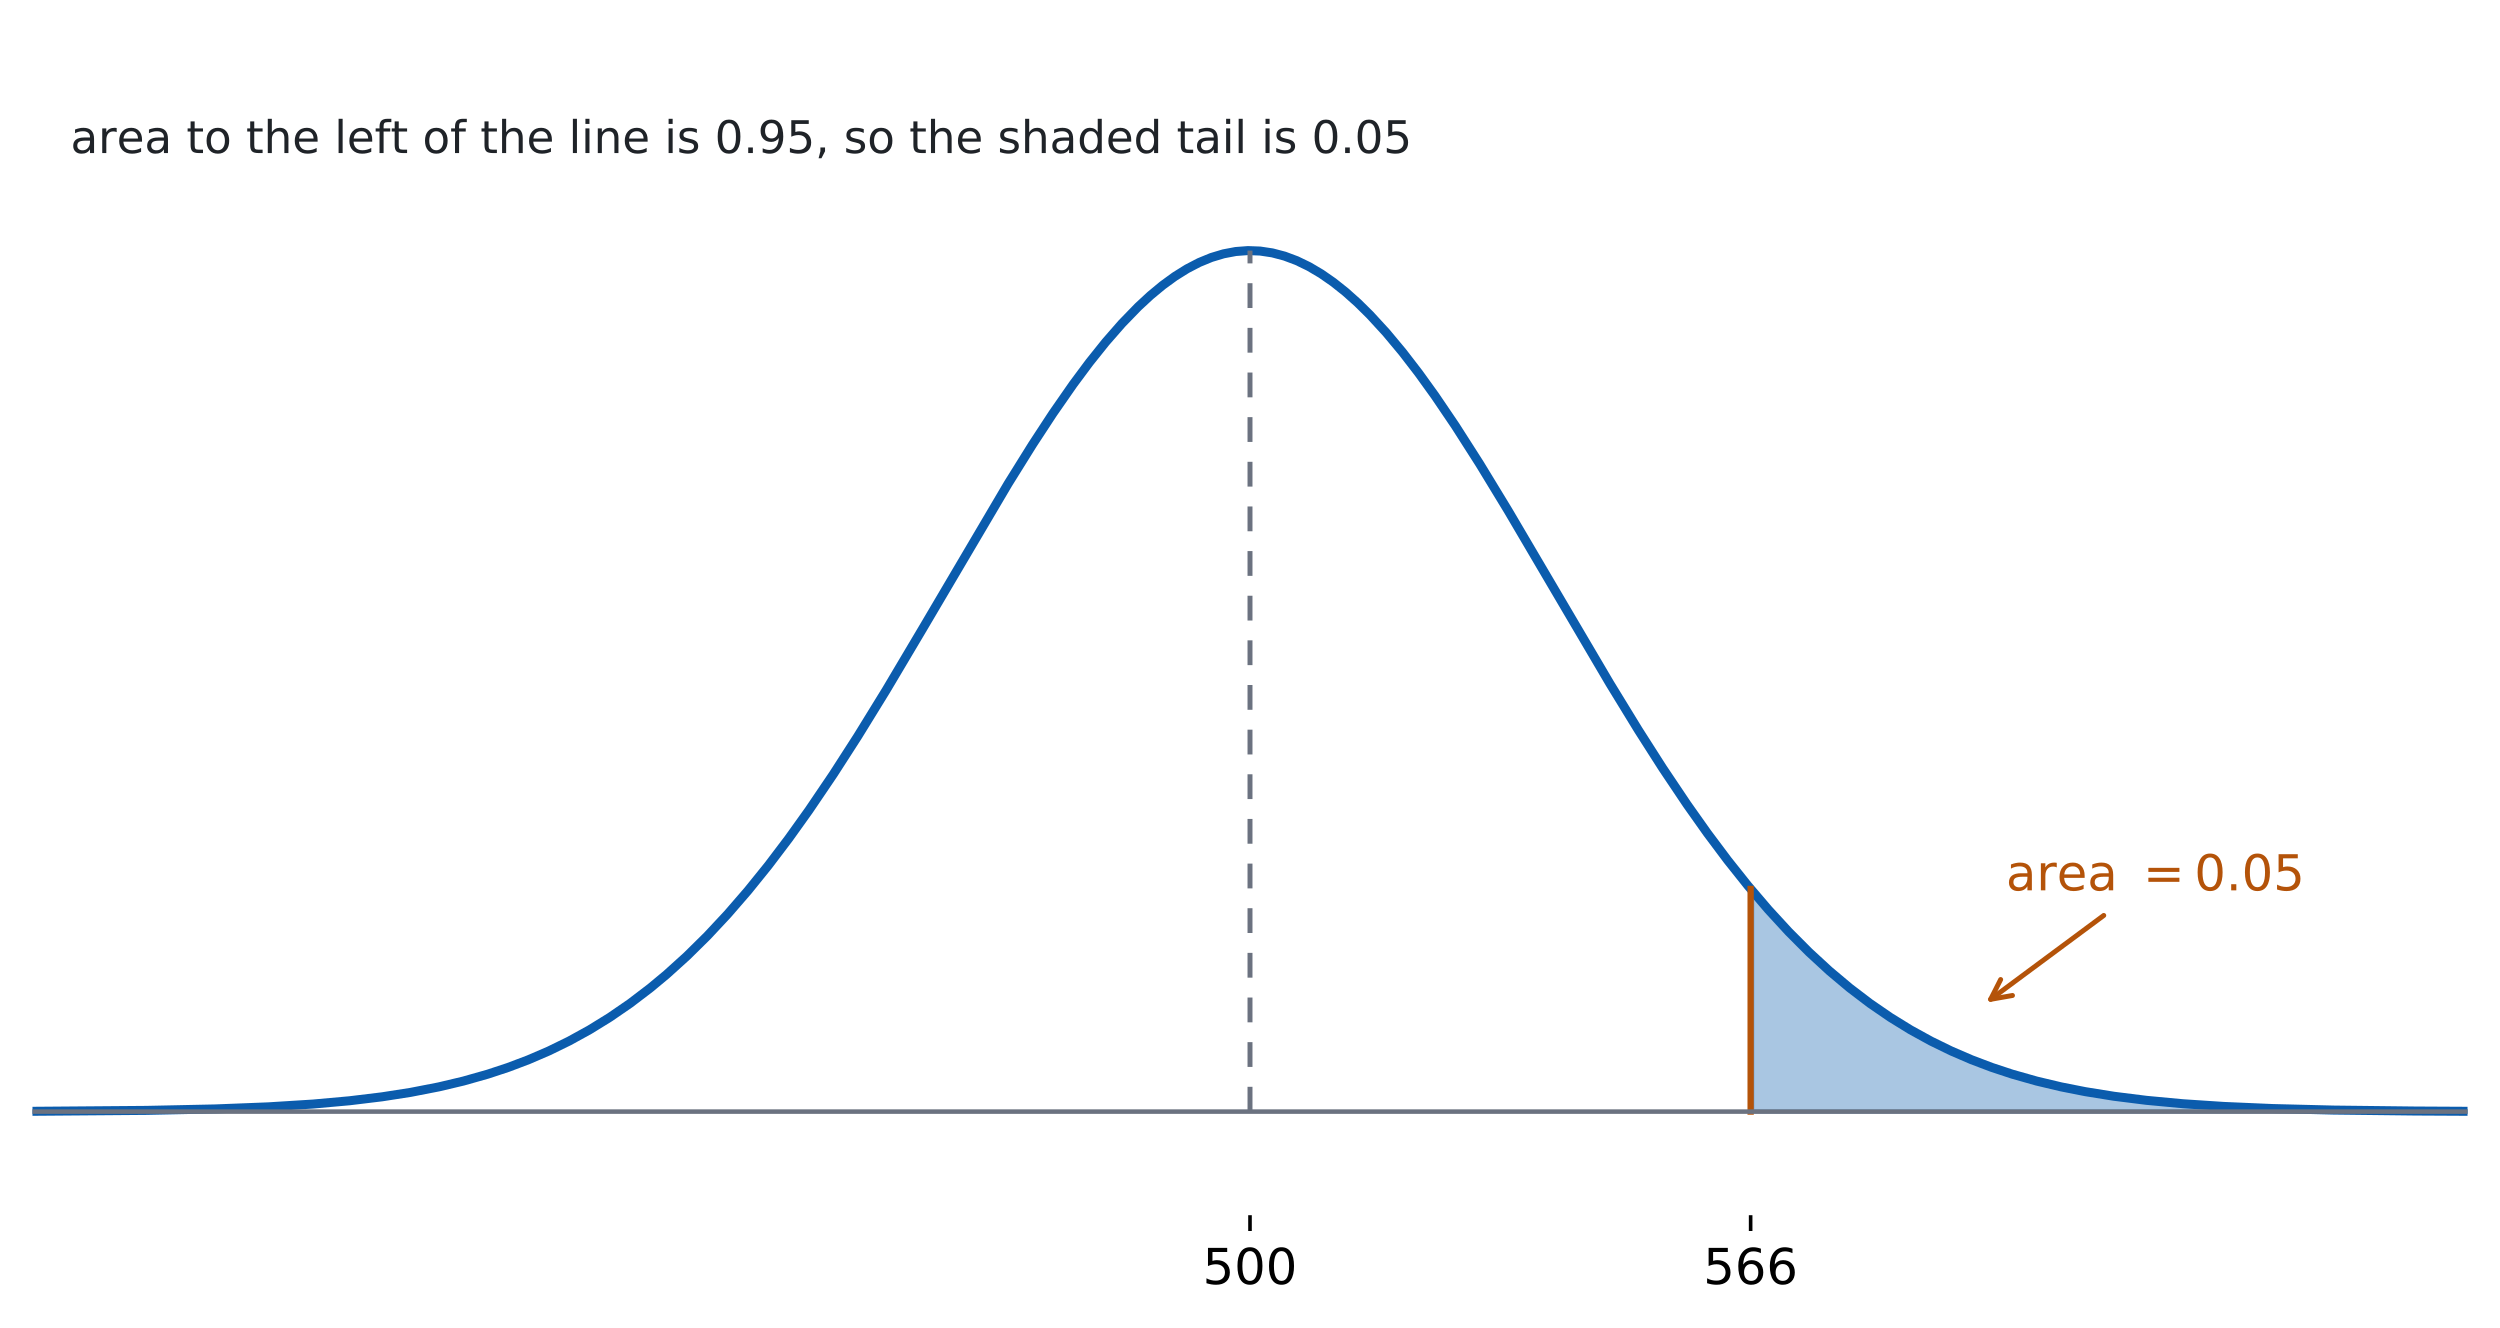
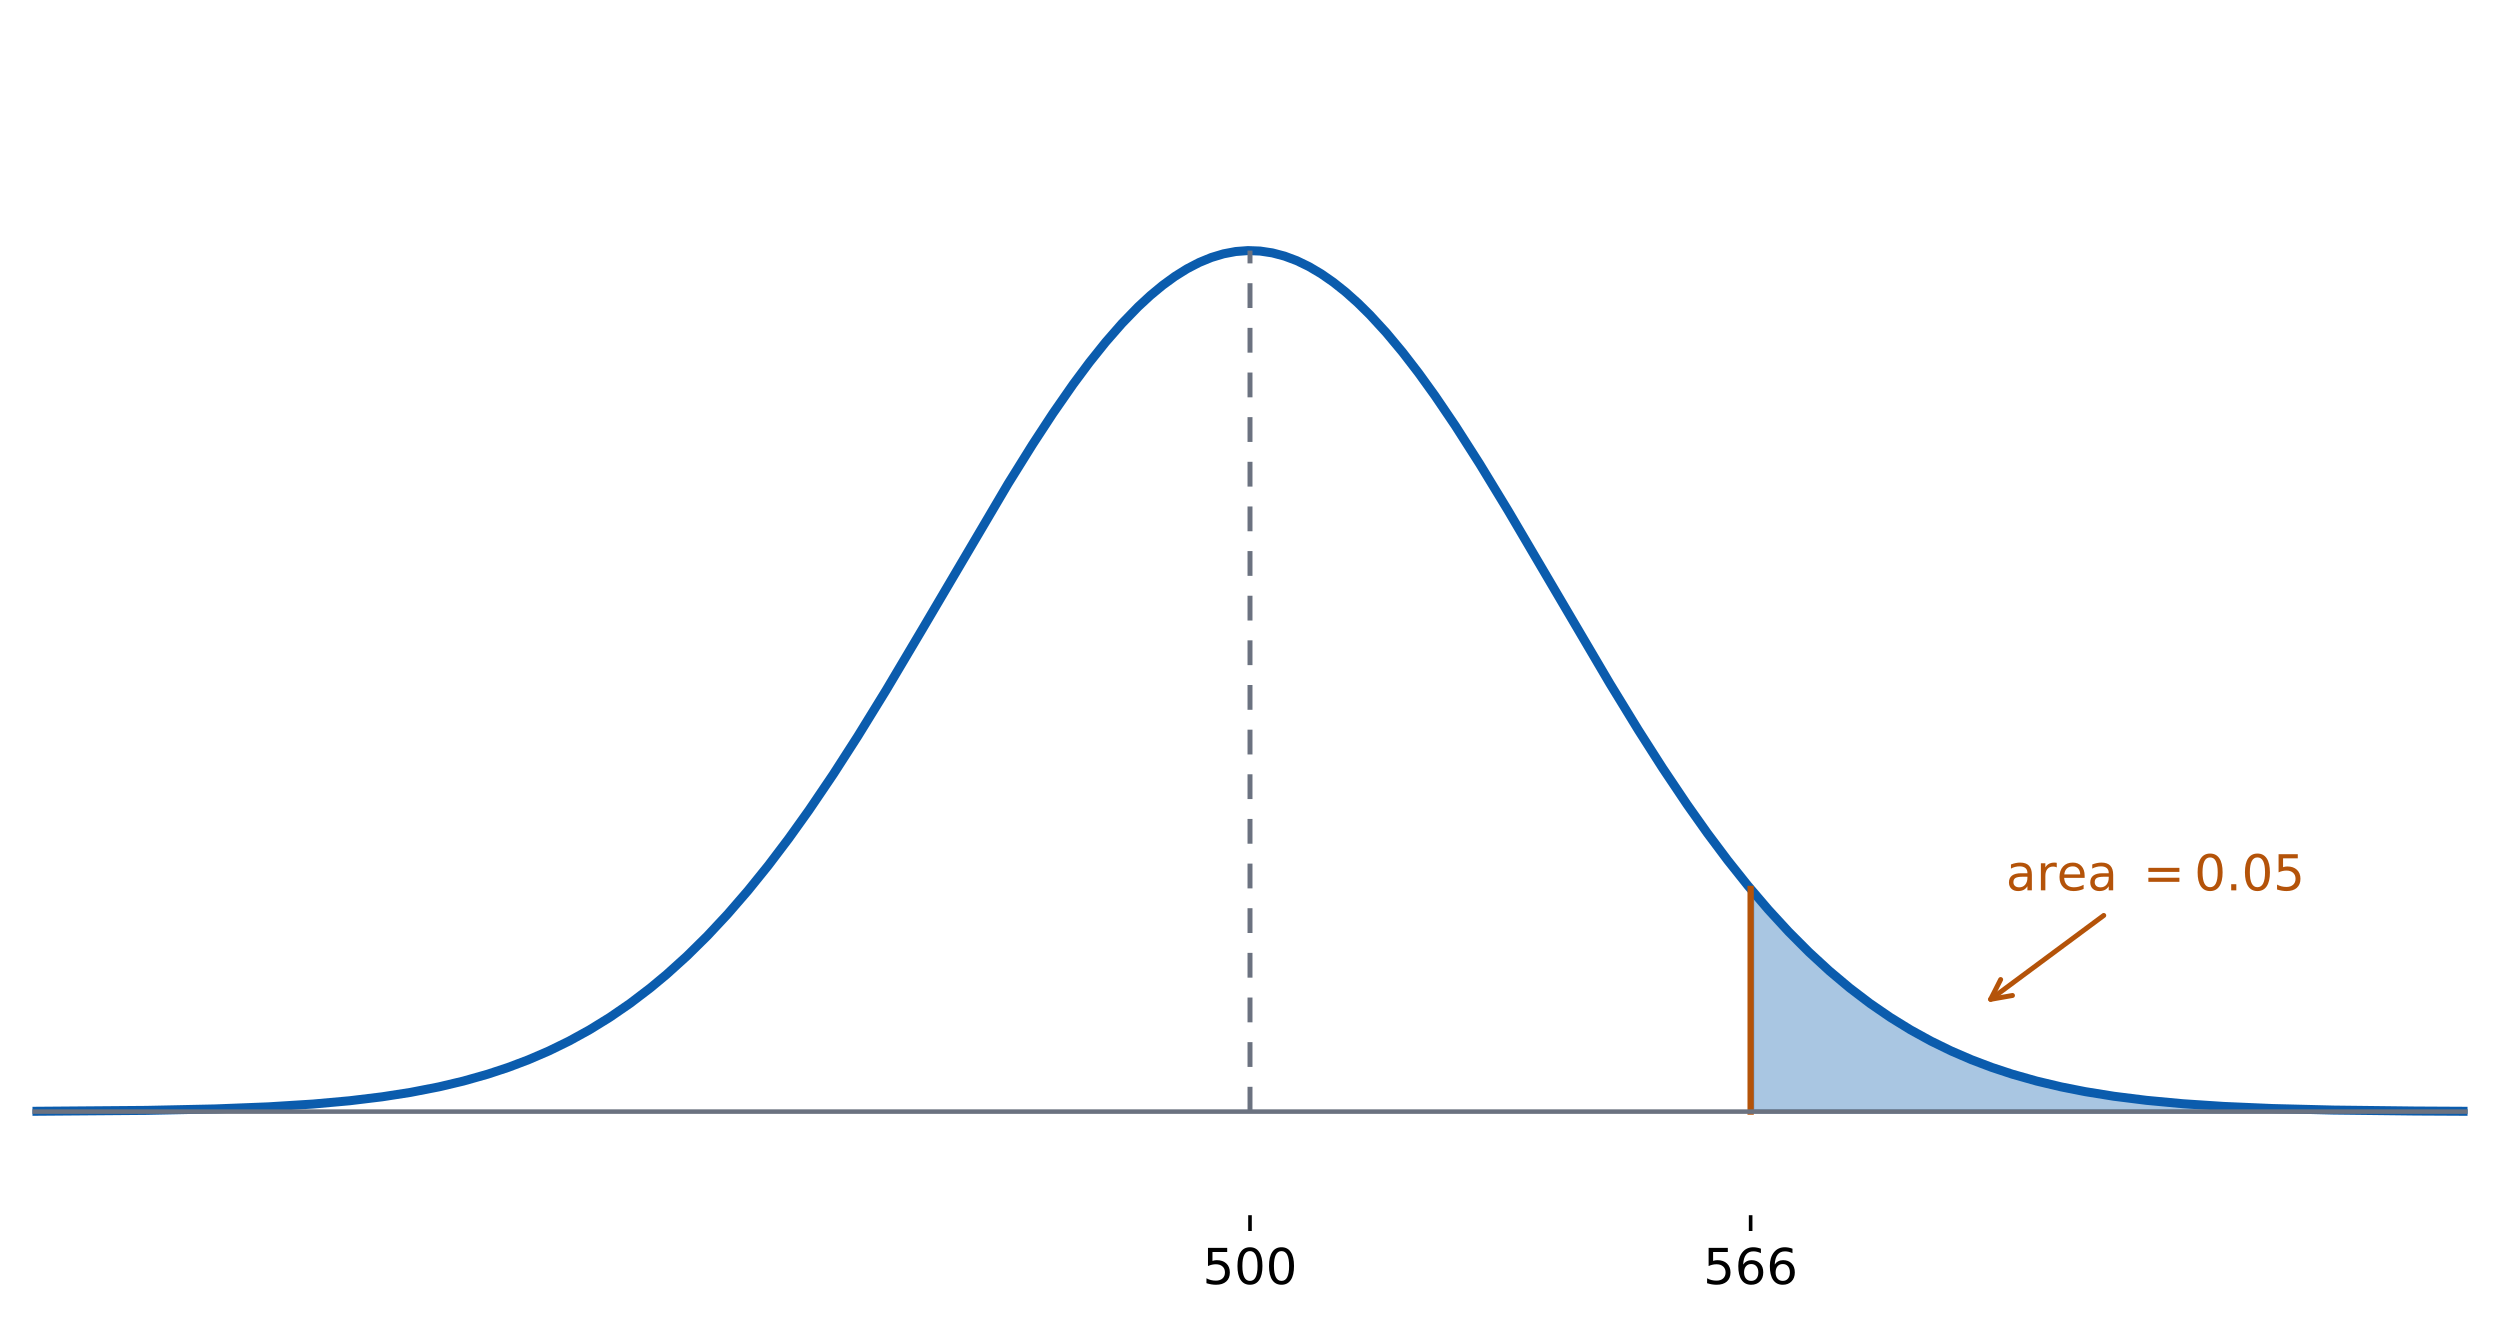
<svg xmlns="http://www.w3.org/2000/svg" xmlns:xlink="http://www.w3.org/1999/xlink" width="554.4pt" height="294.326pt" viewBox="0 0 554.4 294.326" version="1.1">
  <defs>
    <style type="text/css">*{stroke-linejoin: round; stroke-linecap: butt}</style>
  </defs>
  <g id="figure_1">
    <g id="patch_1">
      <path d="M 0 294.326  L 554.4 294.326  L 554.4 0  L 0 0  L 0 294.326  z " style="fill: none" />
    </g>
    <g id="axes_1">
      <g id="patch_2">
        <path d="M 7.2 269.48  L 547.2 269.48  L 547.2 7.2  L 7.2 7.2  L 7.2 269.48  z " style="fill: none" />
      </g>
      <g id="FillBetweenPolyCollection_1">
        <defs>
-           <path id="mf7fb5754a3" d="M 388.536 -96.812  L 388.536 -47.819  L 389.437 -47.819  L 390.339 -47.819  L 391.24 -47.819  L 392.142 -47.819  L 393.043 -47.819  L 393.945 -47.819  L 394.846 -47.819  L 395.748 -47.819  L 396.649 -47.819  L 397.551 -47.819  L 398.452 -47.819  L 399.354 -47.819  L 400.255 -47.819  L 401.157 -47.819  L 402.058 -47.819  L 402.96 -47.819  L 403.861 -47.819  L 404.763 -47.819  L 405.664 -47.819  L 406.566 -47.819  L 407.467 -47.819  L 408.369 -47.819  L 409.27 -47.819  L 410.172 -47.819  L 411.073 -47.819  L 411.975 -47.819  L 412.876 -47.819  L 413.778 -47.819  L 414.679 -47.819  L 415.581 -47.819  L 416.482 -47.819  L 417.384 -47.819  L 418.285 -47.819  L 419.187 -47.819  L 420.088 -47.819  L 420.99 -47.819  L 421.891 -47.819  L 422.793 -47.819  L 423.694 -47.819  L 424.596 -47.819  L 425.497 -47.819  L 426.399 -47.819  L 427.3 -47.819  L 428.202 -47.819  L 429.103 -47.819  L 430.005 -47.819  L 430.906 -47.819  L 431.808 -47.819  L 432.709 -47.819  L 433.611 -47.819  L 434.512 -47.819  L 435.414 -47.819  L 436.315 -47.819  L 437.217 -47.819  L 438.118 -47.819  L 439.02 -47.819  L 439.921 -47.819  L 440.823 -47.819  L 441.724 -47.819  L 442.626 -47.819  L 443.527 -47.819  L 444.429 -47.819  L 445.33 -47.819  L 446.232 -47.819  L 447.133 -47.819  L 448.035 -47.819  L 448.936 -47.819  L 449.838 -47.819  L 450.739 -47.819  L 451.641 -47.819  L 452.542 -47.819  L 453.444 -47.819  L 454.345 -47.819  L 455.247 -47.819  L 456.148 -47.819  L 457.05 -47.819  L 457.951 -47.819  L 458.853 -47.819  L 459.754 -47.819  L 460.656 -47.819  L 461.557 -47.819  L 462.459 -47.819  L 463.36 -47.819  L 464.262 -47.819  L 465.163 -47.819  L 466.065 -47.819  L 466.966 -47.819  L 467.868 -47.819  L 468.769 -47.819  L 469.671 -47.819  L 470.572 -47.819  L 471.474 -47.819  L 472.375 -47.819  L 473.277 -47.819  L 474.178 -47.819  L 475.08 -47.819  L 475.981 -47.819  L 476.883 -47.819  L 477.784 -47.819  L 478.686 -47.819  L 479.587 -47.819  L 480.489 -47.819  L 481.39 -47.819  L 482.292 -47.819  L 483.193 -47.819  L 484.095 -47.819  L 484.996 -47.819  L 485.898 -47.819  L 486.799 -47.819  L 487.701 -47.819  L 488.602 -47.819  L 489.504 -47.819  L 490.405 -47.819  L 491.307 -47.819  L 492.208 -47.819  L 493.11 -47.819  L 494.011 -47.819  L 494.913 -47.819  L 495.814 -47.819  L 496.716 -47.819  L 497.617 -47.819  L 498.519 -47.819  L 499.42 -47.819  L 500.322 -47.819  L 501.223 -47.819  L 502.125 -47.819  L 503.026 -47.819  L 503.928 -47.819  L 504.829 -47.819  L 505.731 -47.819  L 506.632 -47.819  L 507.534 -47.819  L 508.435 -47.819  L 509.337 -47.819  L 510.238 -47.819  L 511.14 -47.819  L 512.041 -47.819  L 512.943 -47.819  L 513.844 -47.819  L 514.746 -47.819  L 515.647 -47.819  L 516.549 -47.819  L 517.45 -47.819  L 518.352 -47.819  L 519.253 -47.819  L 520.155 -47.819  L 521.056 -47.819  L 521.958 -47.819  L 522.859 -47.819  L 523.761 -47.819  L 524.662 -47.819  L 525.564 -47.819  L 526.465 -47.819  L 527.367 -47.819  L 528.268 -47.819  L 529.17 -47.819  L 530.071 -47.819  L 530.973 -47.819  L 531.874 -47.819  L 532.776 -47.819  L 533.677 -47.819  L 534.579 -47.819  L 535.48 -47.819  L 536.382 -47.819  L 537.283 -47.819  L 538.185 -47.819  L 539.086 -47.819  L 539.988 -47.819  L 540.889 -47.819  L 541.791 -47.819  L 542.692 -47.819  L 543.594 -47.819  L 544.495 -47.819  L 545.397 -47.819  L 546.298 -47.819  L 547.2 -47.819  L 547.2 -47.883  L 547.2 -47.883  L 546.298 -47.887  L 545.397 -47.891  L 544.495 -47.894  L 543.594 -47.899  L 542.692 -47.903  L 541.791 -47.907  L 540.889 -47.912  L 539.988 -47.917  L 539.086 -47.922  L 538.185 -47.928  L 537.283 -47.933  L 536.382 -47.939  L 535.48 -47.946  L 534.579 -47.952  L 533.677 -47.959  L 532.776 -47.967  L 531.874 -47.974  L 530.973 -47.982  L 530.071 -47.991  L 529.17 -47.999  L 528.268 -48.008  L 527.367 -48.018  L 526.465 -48.028  L 525.564 -48.039  L 524.662 -48.05  L 523.761 -48.061  L 522.859 -48.073  L 521.958 -48.086  L 521.056 -48.099  L 520.155 -48.113  L 519.253 -48.127  L 518.352 -48.142  L 517.45 -48.158  L 516.549 -48.175  L 515.647 -48.192  L 514.746 -48.21  L 513.844 -48.229  L 512.943 -48.248  L 512.041 -48.269  L 511.14 -48.29  L 510.238 -48.312  L 509.337 -48.335  L 508.435 -48.36  L 507.534 -48.385  L 506.632 -48.411  L 505.731 -48.439  L 504.829 -48.467  L 503.928 -48.497  L 503.026 -48.528  L 502.125 -48.56  L 501.223 -48.594  L 500.322 -48.629  L 499.42 -48.665  L 498.519 -48.703  L 497.617 -48.743  L 496.716 -48.784  L 495.814 -48.827  L 494.913 -48.871  L 494.011 -48.917  L 493.11 -48.965  L 492.208 -49.015  L 491.307 -49.067  L 490.405 -49.121  L 489.504 -49.177  L 488.602 -49.235  L 487.701 -49.295  L 486.799 -49.358  L 485.898 -49.423  L 484.996 -49.49  L 484.095 -49.56  L 483.193 -49.633  L 482.292 -49.708  L 481.39 -49.786  L 480.489 -49.867  L 479.587 -49.951  L 478.686 -50.038  L 477.784 -50.128  L 476.883 -50.221  L 475.981 -50.318  L 475.08 -50.418  L 474.178 -50.521  L 473.277 -50.629  L 472.375 -50.739  L 471.474 -50.854  L 470.572 -50.973  L 469.671 -51.095  L 468.769 -51.222  L 467.868 -51.353  L 466.966 -51.489  L 466.065 -51.629  L 465.163 -51.774  L 464.262 -51.923  L 463.36 -52.078  L 462.459 -52.237  L 461.557 -52.402  L 460.656 -52.571  L 459.754 -52.747  L 458.853 -52.927  L 457.951 -53.114  L 457.05 -53.306  L 456.148 -53.504  L 455.247 -53.709  L 454.345 -53.919  L 453.444 -54.136  L 452.542 -54.36  L 451.641 -54.59  L 450.739 -54.827  L 449.838 -55.072  L 448.936 -55.323  L 448.035 -55.582  L 447.133 -55.848  L 446.232 -56.121  L 445.33 -56.403  L 444.429 -56.693  L 443.527 -56.99  L 442.626 -57.296  L 441.724 -57.611  L 440.823 -57.934  L 439.921 -58.266  L 439.02 -58.607  L 438.118 -58.957  L 437.217 -59.316  L 436.315 -59.685  L 435.414 -60.063  L 434.512 -60.451  L 433.611 -60.849  L 432.709 -61.258  L 431.808 -61.676  L 430.906 -62.106  L 430.005 -62.545  L 429.103 -62.996  L 428.202 -63.458  L 427.3 -63.931  L 426.399 -64.415  L 425.497 -64.911  L 424.596 -65.418  L 423.694 -65.937  L 422.793 -66.468  L 421.891 -67.012  L 420.99 -67.567  L 420.088 -68.135  L 419.187 -68.716  L 418.285 -69.309  L 417.384 -69.916  L 416.482 -70.535  L 415.581 -71.168  L 414.679 -71.814  L 413.778 -72.473  L 412.876 -73.146  L 411.975 -73.833  L 411.073 -74.534  L 410.172 -75.248  L 409.27 -75.977  L 408.369 -76.72  L 407.467 -77.477  L 406.566 -78.249  L 405.664 -79.035  L 404.763 -79.836  L 403.861 -80.651  L 402.96 -81.482  L 402.058 -82.327  L 401.157 -83.186  L 400.255 -84.061  L 399.354 -84.951  L 398.452 -85.856  L 397.551 -86.776  L 396.649 -87.712  L 395.748 -88.662  L 394.846 -89.628  L 393.945 -90.608  L 393.043 -91.604  L 392.142 -92.616  L 391.24 -93.642  L 390.339 -94.684  L 389.437 -95.74  L 388.536 -96.812  z " style="stroke: #0b5cad; stroke-opacity: 0.35" />
+           <path id="m18ac369762" d="M 388.536 -96.812  L 388.536 -47.819  L 389.437 -47.819  L 390.339 -47.819  L 391.24 -47.819  L 392.142 -47.819  L 393.043 -47.819  L 393.945 -47.819  L 394.846 -47.819  L 395.748 -47.819  L 396.649 -47.819  L 397.551 -47.819  L 398.452 -47.819  L 399.354 -47.819  L 400.255 -47.819  L 401.157 -47.819  L 402.058 -47.819  L 402.96 -47.819  L 403.861 -47.819  L 404.763 -47.819  L 405.664 -47.819  L 406.566 -47.819  L 407.467 -47.819  L 408.369 -47.819  L 409.27 -47.819  L 410.172 -47.819  L 411.073 -47.819  L 411.975 -47.819  L 412.876 -47.819  L 413.778 -47.819  L 414.679 -47.819  L 415.581 -47.819  L 416.482 -47.819  L 417.384 -47.819  L 418.285 -47.819  L 419.187 -47.819  L 420.088 -47.819  L 420.99 -47.819  L 421.891 -47.819  L 422.793 -47.819  L 423.694 -47.819  L 424.596 -47.819  L 425.497 -47.819  L 426.399 -47.819  L 427.3 -47.819  L 428.202 -47.819  L 429.103 -47.819  L 430.005 -47.819  L 430.906 -47.819  L 431.808 -47.819  L 432.709 -47.819  L 433.611 -47.819  L 434.512 -47.819  L 435.414 -47.819  L 436.315 -47.819  L 437.217 -47.819  L 438.118 -47.819  L 439.02 -47.819  L 439.921 -47.819  L 440.823 -47.819  L 441.724 -47.819  L 442.626 -47.819  L 443.527 -47.819  L 444.429 -47.819  L 445.33 -47.819  L 446.232 -47.819  L 447.133 -47.819  L 448.035 -47.819  L 448.936 -47.819  L 449.838 -47.819  L 450.739 -47.819  L 451.641 -47.819  L 452.542 -47.819  L 453.444 -47.819  L 454.345 -47.819  L 455.247 -47.819  L 456.148 -47.819  L 457.05 -47.819  L 457.951 -47.819  L 458.853 -47.819  L 459.754 -47.819  L 460.656 -47.819  L 461.557 -47.819  L 462.459 -47.819  L 463.36 -47.819  L 464.262 -47.819  L 465.163 -47.819  L 466.065 -47.819  L 466.966 -47.819  L 467.868 -47.819  L 468.769 -47.819  L 469.671 -47.819  L 470.572 -47.819  L 471.474 -47.819  L 472.375 -47.819  L 473.277 -47.819  L 474.178 -47.819  L 475.08 -47.819  L 475.981 -47.819  L 476.883 -47.819  L 477.784 -47.819  L 478.686 -47.819  L 479.587 -47.819  L 480.489 -47.819  L 481.39 -47.819  L 482.292 -47.819  L 483.193 -47.819  L 484.095 -47.819  L 484.996 -47.819  L 485.898 -47.819  L 486.799 -47.819  L 487.701 -47.819  L 488.602 -47.819  L 489.504 -47.819  L 490.405 -47.819  L 491.307 -47.819  L 492.208 -47.819  L 493.11 -47.819  L 494.011 -47.819  L 494.913 -47.819  L 495.814 -47.819  L 496.716 -47.819  L 497.617 -47.819  L 498.519 -47.819  L 499.42 -47.819  L 500.322 -47.819  L 501.223 -47.819  L 502.125 -47.819  L 503.026 -47.819  L 503.928 -47.819  L 504.829 -47.819  L 505.731 -47.819  L 506.632 -47.819  L 507.534 -47.819  L 508.435 -47.819  L 509.337 -47.819  L 510.238 -47.819  L 511.14 -47.819  L 512.041 -47.819  L 512.943 -47.819  L 513.844 -47.819  L 514.746 -47.819  L 515.647 -47.819  L 516.549 -47.819  L 517.45 -47.819  L 518.352 -47.819  L 519.253 -47.819  L 520.155 -47.819  L 521.056 -47.819  L 521.958 -47.819  L 522.859 -47.819  L 523.761 -47.819  L 524.662 -47.819  L 525.564 -47.819  L 526.465 -47.819  L 527.367 -47.819  L 528.268 -47.819  L 529.17 -47.819  L 530.071 -47.819  L 530.973 -47.819  L 531.874 -47.819  L 532.776 -47.819  L 533.677 -47.819  L 534.579 -47.819  L 535.48 -47.819  L 536.382 -47.819  L 537.283 -47.819  L 538.185 -47.819  L 539.086 -47.819  L 539.988 -47.819  L 540.889 -47.819  L 541.791 -47.819  L 542.692 -47.819  L 543.594 -47.819  L 544.495 -47.819  L 545.397 -47.819  L 546.298 -47.819  L 547.2 -47.819  L 547.2 -47.883  L 547.2 -47.883  L 546.298 -47.887  L 545.397 -47.891  L 544.495 -47.894  L 543.594 -47.899  L 542.692 -47.903  L 541.791 -47.907  L 540.889 -47.912  L 539.988 -47.917  L 539.086 -47.922  L 538.185 -47.928  L 537.283 -47.933  L 536.382 -47.939  L 535.48 -47.946  L 534.579 -47.952  L 533.677 -47.959  L 532.776 -47.967  L 531.874 -47.974  L 530.973 -47.982  L 530.071 -47.991  L 529.17 -47.999  L 528.268 -48.008  L 527.367 -48.018  L 526.465 -48.028  L 525.564 -48.039  L 524.662 -48.05  L 523.761 -48.061  L 522.859 -48.073  L 521.958 -48.086  L 521.056 -48.099  L 520.155 -48.113  L 519.253 -48.127  L 518.352 -48.142  L 517.45 -48.158  L 516.549 -48.175  L 515.647 -48.192  L 514.746 -48.21  L 513.844 -48.229  L 512.943 -48.248  L 512.041 -48.269  L 511.14 -48.29  L 510.238 -48.312  L 509.337 -48.335  L 508.435 -48.36  L 507.534 -48.385  L 506.632 -48.411  L 505.731 -48.439  L 504.829 -48.467  L 503.928 -48.497  L 503.026 -48.528  L 502.125 -48.56  L 501.223 -48.594  L 500.322 -48.629  L 499.42 -48.665  L 498.519 -48.703  L 497.617 -48.743  L 496.716 -48.784  L 495.814 -48.827  L 494.913 -48.871  L 494.011 -48.917  L 493.11 -48.965  L 492.208 -49.015  L 491.307 -49.067  L 490.405 -49.121  L 489.504 -49.177  L 488.602 -49.235  L 487.701 -49.295  L 486.799 -49.358  L 485.898 -49.423  L 484.996 -49.49  L 484.095 -49.56  L 483.193 -49.633  L 482.292 -49.708  L 481.39 -49.786  L 480.489 -49.867  L 479.587 -49.951  L 478.686 -50.038  L 477.784 -50.128  L 476.883 -50.221  L 475.981 -50.318  L 475.08 -50.418  L 474.178 -50.521  L 473.277 -50.629  L 472.375 -50.739  L 471.474 -50.854  L 470.572 -50.973  L 469.671 -51.095  L 468.769 -51.222  L 467.868 -51.353  L 466.966 -51.489  L 466.065 -51.629  L 465.163 -51.774  L 464.262 -51.923  L 463.36 -52.078  L 462.459 -52.237  L 461.557 -52.402  L 460.656 -52.571  L 459.754 -52.747  L 458.853 -52.927  L 457.951 -53.114  L 457.05 -53.306  L 456.148 -53.504  L 455.247 -53.709  L 454.345 -53.919  L 453.444 -54.136  L 452.542 -54.36  L 451.641 -54.59  L 450.739 -54.827  L 449.838 -55.072  L 448.936 -55.323  L 448.035 -55.582  L 447.133 -55.848  L 446.232 -56.121  L 445.33 -56.403  L 444.429 -56.693  L 443.527 -56.99  L 442.626 -57.296  L 441.724 -57.611  L 440.823 -57.934  L 439.921 -58.266  L 439.02 -58.607  L 438.118 -58.957  L 437.217 -59.316  L 436.315 -59.685  L 435.414 -60.063  L 434.512 -60.451  L 433.611 -60.849  L 432.709 -61.258  L 431.808 -61.676  L 430.906 -62.106  L 430.005 -62.545  L 429.103 -62.996  L 428.202 -63.458  L 427.3 -63.931  L 426.399 -64.415  L 425.497 -64.911  L 424.596 -65.418  L 423.694 -65.937  L 422.793 -66.468  L 421.891 -67.012  L 420.99 -67.567  L 420.088 -68.135  L 419.187 -68.716  L 418.285 -69.309  L 417.384 -69.916  L 416.482 -70.535  L 415.581 -71.168  L 414.679 -71.814  L 413.778 -72.473  L 412.876 -73.146  L 411.975 -73.833  L 411.073 -74.534  L 410.172 -75.248  L 409.27 -75.977  L 408.369 -76.72  L 407.467 -77.477  L 406.566 -78.249  L 405.664 -79.035  L 404.763 -79.836  L 403.861 -80.651  L 402.96 -81.482  L 402.058 -82.327  L 401.157 -83.186  L 400.255 -84.061  L 399.354 -84.951  L 398.452 -85.856  L 397.551 -86.776  L 396.649 -87.712  L 395.748 -88.662  L 394.846 -89.628  L 393.945 -90.608  L 393.043 -91.604  L 392.142 -92.616  L 391.24 -93.642  L 390.339 -94.684  L 389.437 -95.74  L 388.536 -96.812  z " style="stroke: #0b5cad; stroke-opacity: 0.35" />
        </defs>
-         <g clip-path="url(#p93ea1b842c)">
-           <use xlink:href="#mf7fb5754a3" x="0" y="294.326" style="fill: #0b5cad; fill-opacity: 0.35; stroke: #0b5cad; stroke-opacity: 0.35" />
+         <g clip-path="url(#pb47408a665)">
+           <use xlink:href="#m18ac369762" x="0" y="294.326" style="fill: #0b5cad; fill-opacity: 0.35; stroke: #0b5cad; stroke-opacity: 0.35" />
        </g>
      </g>
      <g id="matplotlib.axis_1">
        <g id="xtick_1">
          <g id="line2d_1">
            <defs>
-               <path id="m7b97cf5f41" d="M 0 0  L 0 3.5  " style="stroke: #000000; stroke-width: 0.8" />
+               <path id="ma478267926" d="M 0 0  L 0 3.5  " style="stroke: #000000; stroke-width: 0.8" />
            </defs>
            <g>
-               <use xlink:href="#m7b97cf5f41" x="277.2" y="269.48" style="stroke: #000000; stroke-width: 0.8" />
+               <use xlink:href="#ma478267926" x="277.2" y="269.48" style="stroke: #000000; stroke-width: 0.8" />
            </g>
          </g>
          <g id="text_1">
            <g transform="translate(266.695 284.8383) scale(0.11 -0.11)">
              <defs>
                <path id="DejaVuSans-35" d="M 691 4666  L 3169 4666  L 3169 4134  L 1269 4134  L 1269 2991  Q 1406 3038 1543 3061  Q 1681 3084 1819 3084  Q 2600 3084 3056 2656  Q 3513 2228 3513 1497  Q 3513 744 3044 326  Q 2575 -91 1722 -91  Q 1428 -91 1123 -41  Q 819 9 494 109  L 494 744  Q 775 591 1075 516  Q 1375 441 1709 441  Q 2250 441 2565 725  Q 2881 1009 2881 1497  Q 2881 1984 2565 2268  Q 2250 2553 1709 2553  Q 1456 2553 1204 2497  Q 953 2441 691 2322  L 691 4666  z " transform="scale(0.015625)" />
                <path id="DejaVuSans-30" d="M 2034 4250  Q 1547 4250 1301 3770  Q 1056 3291 1056 2328  Q 1056 1369 1301 889  Q 1547 409 2034 409  Q 2525 409 2770 889  Q 3016 1369 3016 2328  Q 3016 3291 2770 3770  Q 2525 4250 2034 4250  z M 2034 4750  Q 2819 4750 3233 4129  Q 3647 3509 3647 2328  Q 3647 1150 3233 529  Q 2819 -91 2034 -91  Q 1250 -91 836 529  Q 422 1150 422 2328  Q 422 3509 836 4129  Q 1250 4750 2034 4750  z " transform="scale(0.015625)" />
              </defs>
              <use xlink:href="#DejaVuSans-35" transform="translate(0 0.78125)" />
              <use xlink:href="#DejaVuSans-30" transform="translate(63.62305 0.78125)" />
              <use xlink:href="#DejaVuSans-30" transform="translate(127.2461 0.78125)" />
            </g>
          </g>
        </g>
        <g id="xtick_2">
          <g id="line2d_2">
            <g>
-               <use xlink:href="#m7b97cf5f41" x="388.221" y="269.48" style="stroke: #000000; stroke-width: 0.8" />
+               <use xlink:href="#ma478267926" x="388.221" y="269.48" style="stroke: #000000; stroke-width: 0.8" />
            </g>
          </g>
          <g id="text_2">
            <g transform="translate(377.7156 284.8383) scale(0.11 -0.11)">
              <defs>
                <path id="DejaVuSans-36" d="M 2113 2584  Q 1688 2584 1439 2293  Q 1191 2003 1191 1497  Q 1191 994 1439 701  Q 1688 409 2113 409  Q 2538 409 2786 701  Q 3034 994 3034 1497  Q 3034 2003 2786 2293  Q 2538 2584 2113 2584  z M 3366 4563  L 3366 3988  Q 3128 4100 2886 4159  Q 2644 4219 2406 4219  Q 1781 4219 1451 3797  Q 1122 3375 1075 2522  Q 1259 2794 1537 2939  Q 1816 3084 2150 3084  Q 2853 3084 3261 2657  Q 3669 2231 3669 1497  Q 3669 778 3244 343  Q 2819 -91 2113 -91  Q 1303 -91 875 529  Q 447 1150 447 2328  Q 447 3434 972 4092  Q 1497 4750 2381 4750  Q 2619 4750 2861 4703  Q 3103 4656 3366 4563  z " transform="scale(0.015625)" />
              </defs>
              <use xlink:href="#DejaVuSans-35" transform="translate(0 0.78125)" />
              <use xlink:href="#DejaVuSans-36" transform="translate(63.62305 0.78125)" />
              <use xlink:href="#DejaVuSans-36" transform="translate(127.2461 0.78125)" />
            </g>
          </g>
        </g>
      </g>
      <g id="matplotlib.axis_2" />
      <g id="line2d_3">
-         <path d="M 7.2 246.443  L 32.442 246.24  L 47.768 245.915  L 59.487 245.455  L 69.404 244.835  L 77.517 244.105  L 84.729 243.23  L 91.04 242.248  L 97.35 241.02  L 102.759 239.736  L 108.168 238.204  L 112.676 236.715  L 117.183 235.01  L 121.691 233.068  L 126.198 230.868  L 130.706 228.389  L 135.213 225.61  L 139.721 222.512  L 144.228 219.078  L 147.834 216.077  L 152.342 211.999  L 156.849 207.55  L 161.357 202.721  L 165.864 197.514  L 170.372 191.931  L 174.879 185.983  L 179.387 179.684  L 184.796 171.697  L 190.205 163.291  L 196.516 153.045  L 204.629 139.38  L 223.561 107.265  L 228.97 98.585  L 233.477 91.702  L 237.985 85.218  L 241.591 80.371  L 245.197 75.866  L 248.803 71.739  L 252.409 68.021  L 255.113 65.52  L 257.818 63.279  L 260.522 61.308  L 263.227 59.615  L 265.931 58.21  L 268.636 57.098  L 271.34 56.286  L 274.045 55.776  L 276.749 55.572  L 279.454 55.674  L 282.158 56.082  L 284.863 56.794  L 287.567 57.806  L 290.272 59.115  L 292.976 60.712  L 295.681 62.592  L 298.385 64.744  L 301.09 67.159  L 303.794 69.827  L 307.4 73.753  L 311.006 78.074  L 314.612 82.754  L 318.218 87.759  L 322.726 94.411  L 328.135 102.875  L 334.445 113.242  L 343.46 128.57  L 356.983 151.549  L 363.293 161.854  L 368.703 170.324  L 374.112 178.385  L 378.619 184.75  L 383.127 190.77  L 387.634 196.427  L 392.142 201.71  L 396.649 206.614  L 401.157 211.139  L 405.664 215.291  L 410.172 219.078  L 414.679 222.512  L 419.187 225.61  L 423.694 228.389  L 428.202 230.868  L 432.709 233.068  L 437.217 235.01  L 441.724 236.715  L 446.232 238.204  L 451.641 239.736  L 457.05 241.02  L 462.459 242.089  L 468.769 243.104  L 475.981 244.008  L 484.095 244.765  L 493.11 245.361  L 503.928 245.829  L 517.45 246.168  L 535.48 246.38  L 547.2 246.443  L 547.2 246.443  " clip-path="url(#p93ea1b842c)" style="fill: none; stroke: #0b5cad; stroke-width: 2; stroke-linecap: square" />
+         <path d="M 7.2 246.443  L 32.442 246.24  L 47.768 245.915  L 59.487 245.455  L 69.404 244.835  L 77.517 244.105  L 84.729 243.23  L 91.04 242.248  L 97.35 241.02  L 102.759 239.736  L 108.168 238.204  L 112.676 236.715  L 117.183 235.01  L 121.691 233.068  L 126.198 230.868  L 130.706 228.389  L 135.213 225.61  L 139.721 222.512  L 144.228 219.078  L 147.834 216.077  L 152.342 211.999  L 156.849 207.55  L 161.357 202.721  L 165.864 197.514  L 170.372 191.931  L 174.879 185.983  L 179.387 179.684  L 184.796 171.697  L 190.205 163.291  L 196.516 153.045  L 204.629 139.38  L 223.561 107.265  L 228.97 98.585  L 233.477 91.702  L 237.985 85.218  L 241.591 80.371  L 245.197 75.866  L 248.803 71.739  L 252.409 68.021  L 255.113 65.52  L 257.818 63.279  L 260.522 61.308  L 263.227 59.615  L 265.931 58.21  L 268.636 57.098  L 271.34 56.286  L 274.045 55.776  L 276.749 55.572  L 279.454 55.674  L 282.158 56.082  L 284.863 56.794  L 287.567 57.806  L 290.272 59.115  L 292.976 60.712  L 295.681 62.592  L 298.385 64.744  L 301.09 67.159  L 303.794 69.827  L 307.4 73.753  L 311.006 78.074  L 314.612 82.754  L 318.218 87.759  L 322.726 94.411  L 328.135 102.875  L 334.445 113.242  L 343.46 128.57  L 356.983 151.549  L 363.293 161.854  L 368.703 170.324  L 374.112 178.385  L 378.619 184.75  L 383.127 190.77  L 387.634 196.427  L 392.142 201.71  L 396.649 206.614  L 401.157 211.139  L 405.664 215.291  L 410.172 219.078  L 414.679 222.512  L 419.187 225.61  L 423.694 228.389  L 428.202 230.868  L 432.709 233.068  L 437.217 235.01  L 441.724 236.715  L 446.232 238.204  L 451.641 239.736  L 457.05 241.02  L 462.459 242.089  L 468.769 243.104  L 475.981 244.008  L 484.095 244.765  L 493.11 245.361  L 503.928 245.829  L 517.45 246.168  L 535.48 246.38  L 547.2 246.443  L 547.2 246.443  " clip-path="url(#pb47408a665)" style="fill: none; stroke: #0b5cad; stroke-width: 2; stroke-linecap: square" />
      </g>
      <g id="line2d_4">
-         <path d="M 277.2 246.507  L 277.2 55.568  " clip-path="url(#p93ea1b842c)" style="fill: none; stroke-dasharray: 5.5,4.4; stroke-dashoffset: 0; stroke: #6b7280; stroke-width: 1.1" />
+         <path d="M 277.2 246.507  L 277.2 55.568  " clip-path="url(#pb47408a665)" style="fill: none; stroke-dasharray: 5.5,4.4; stroke-dashoffset: 0; stroke: #6b7280; stroke-width: 1.1" />
      </g>
      <g id="line2d_5">
-         <path d="M 388.221 246.507  L 388.221 197.136  " clip-path="url(#p93ea1b842c)" style="fill: none; stroke: #b45309; stroke-width: 1.4; stroke-linecap: square" />
+         <path d="M 388.221 246.507  L 388.221 197.136  " clip-path="url(#pb47408a665)" style="fill: none; stroke: #b45309; stroke-width: 1.4; stroke-linecap: square" />
      </g>
      <g id="line2d_6">
-         <path d="M 7.2 246.507  L 547.2 246.507  " clip-path="url(#p93ea1b842c)" style="fill: none; stroke: #6b7280; stroke-linecap: square" />
+         <path d="M 7.2 246.507  L 547.2 246.507  " clip-path="url(#pb47408a665)" style="fill: none; stroke: #6b7280; stroke-linecap: square" />
      </g>
      <g id="patch_3">
        <path d="M 466.526 203.012  Q 453.488 212.678 441.439 221.611  " style="fill: none; stroke: #b45309; stroke-width: 1.1; stroke-linecap: round" />
        <path d="M 446.283 220.758  L 441.439 221.611  L 443.663 217.223  " style="fill: none; stroke: #b45309; stroke-width: 1.1; stroke-linecap: round" />
      </g>
      <g id="text_3">
        <g style="fill: #b45309" transform="translate(444.8456 197.5331) scale(0.11 -0.11)">
          <defs>
            <path id="DejaVuSans-61" d="M 2194 1759  Q 1497 1759 1228 1600  Q 959 1441 959 1056  Q 959 750 1161 570  Q 1363 391 1709 391  Q 2188 391 2477 730  Q 2766 1069 2766 1631  L 2766 1759  L 2194 1759  z M 3341 1997  L 3341 0  L 2766 0  L 2766 531  Q 2569 213 2275 61  Q 1981 -91 1556 -91  Q 1019 -91 701 211  Q 384 513 384 1019  Q 384 1609 779 1909  Q 1175 2209 1959 2209  L 2766 2209  L 2766 2266  Q 2766 2663 2505 2880  Q 2244 3097 1772 3097  Q 1472 3097 1187 3025  Q 903 2953 641 2809  L 641 3341  Q 956 3463 1253 3523  Q 1550 3584 1831 3584  Q 2591 3584 2966 3190  Q 3341 2797 3341 1997  z " transform="scale(0.015625)" />
            <path id="DejaVuSans-72" d="M 2631 2963  Q 2534 3019 2420 3045  Q 2306 3072 2169 3072  Q 1681 3072 1420 2755  Q 1159 2438 1159 1844  L 1159 0  L 581 0  L 581 3500  L 1159 3500  L 1159 2956  Q 1341 3275 1631 3429  Q 1922 3584 2338 3584  Q 2397 3584 2469 3576  Q 2541 3569 2628 3553  L 2631 2963  z " transform="scale(0.015625)" />
            <path id="DejaVuSans-65" d="M 3597 1894  L 3597 1613  L 953 1613  Q 991 1019 1311 708  Q 1631 397 2203 397  Q 2534 397 2845 478  Q 3156 559 3463 722  L 3463 178  Q 3153 47 2828 -22  Q 2503 -91 2169 -91  Q 1331 -91 842 396  Q 353 884 353 1716  Q 353 2575 817 3079  Q 1281 3584 2069 3584  Q 2775 3584 3186 3129  Q 3597 2675 3597 1894  z M 3022 2063  Q 3016 2534 2758 2815  Q 2500 3097 2075 3097  Q 1594 3097 1305 2825  Q 1016 2553 972 2059  L 3022 2063  z " transform="scale(0.015625)" />
            <path id="DejaVuSans-20" transform="scale(0.015625)" />
            <path id="DejaVuSans-3d" d="M 678 2906  L 4684 2906  L 4684 2381  L 678 2381  L 678 2906  z M 678 1631  L 4684 1631  L 4684 1100  L 678 1100  L 678 1631  z " transform="scale(0.015625)" />
            <path id="DejaVuSans-2e" d="M 684 794  L 1344 794  L 1344 0  L 684 0  L 684 794  z " transform="scale(0.015625)" />
          </defs>
          <use xlink:href="#DejaVuSans-61" transform="translate(0 0.78125)" />
          <use xlink:href="#DejaVuSans-72" transform="translate(61.2793 0.78125)" />
          <use xlink:href="#DejaVuSans-65" transform="translate(102.3926 0.78125)" />
          <use xlink:href="#DejaVuSans-61" transform="translate(163.916 0.78125)" />
          <use xlink:href="#DejaVuSans-20" transform="translate(225.1953 0.78125)" />
          <use xlink:href="#DejaVuSans-3d" transform="translate(276.4648 0.78125)" />
          <use xlink:href="#DejaVuSans-30" transform="translate(379.7363 0.78125)" />
          <use xlink:href="#DejaVuSans-2e" transform="translate(443.3594 0.78125)" />
          <use xlink:href="#DejaVuSans-30" transform="translate(475.1465 0.78125)" />
          <use xlink:href="#DejaVuSans-35" transform="translate(538.7695 0.78125)" />
        </g>
      </g>
-       <g id="text_4">
-         <g style="fill: #1f2328" transform="translate(15.6375 33.94296) scale(0.1 -0.1)">
-           <defs>
-             <path id="DejaVuSans-74" d="M 1172 4494  L 1172 3500  L 2356 3500  L 2356 3053  L 1172 3053  L 1172 1153  Q 1172 725 1289 603  Q 1406 481 1766 481  L 2356 481  L 2356 0  L 1766 0  Q 1100 0 847 248  Q 594 497 594 1153  L 594 3053  L 172 3053  L 172 3500  L 594 3500  L 594 4494  L 1172 4494  z " transform="scale(0.015625)" />
-             <path id="DejaVuSans-6f" d="M 1959 3097  Q 1497 3097 1228 2736  Q 959 2375 959 1747  Q 959 1119 1226 758  Q 1494 397 1959 397  Q 2419 397 2687 759  Q 2956 1122 2956 1747  Q 2956 2369 2687 2733  Q 2419 3097 1959 3097  z M 1959 3584  Q 2709 3584 3137 3096  Q 3566 2609 3566 1747  Q 3566 888 3137 398  Q 2709 -91 1959 -91  Q 1206 -91 779 398  Q 353 888 353 1747  Q 353 2609 779 3096  Q 1206 3584 1959 3584  z " transform="scale(0.015625)" />
-             <path id="DejaVuSans-68" d="M 3513 2113  L 3513 0  L 2938 0  L 2938 2094  Q 2938 2591 2744 2837  Q 2550 3084 2163 3084  Q 1697 3084 1428 2787  Q 1159 2491 1159 1978  L 1159 0  L 581 0  L 581 4863  L 1159 4863  L 1159 2956  Q 1366 3272 1645 3428  Q 1925 3584 2291 3584  Q 2894 3584 3203 3211  Q 3513 2838 3513 2113  z " transform="scale(0.015625)" />
-             <path id="DejaVuSans-6c" d="M 603 4863  L 1178 4863  L 1178 0  L 603 0  L 603 4863  z " transform="scale(0.015625)" />
-             <path id="DejaVuSans-66" d="M 2375 4863  L 2375 4384  L 1825 4384  Q 1516 4384 1395 4259  Q 1275 4134 1275 3809  L 1275 3500  L 2222 3500  L 2222 3053  L 1275 3053  L 1275 0  L 697 0  L 697 3053  L 147 3053  L 147 3500  L 697 3500  L 697 3744  Q 697 4328 969 4595  Q 1241 4863 1831 4863  L 2375 4863  z " transform="scale(0.015625)" />
-             <path id="DejaVuSans-69" d="M 603 3500  L 1178 3500  L 1178 0  L 603 0  L 603 3500  z M 603 4863  L 1178 4863  L 1178 4134  L 603 4134  L 603 4863  z " transform="scale(0.015625)" />
-             <path id="DejaVuSans-6e" d="M 3513 2113  L 3513 0  L 2938 0  L 2938 2094  Q 2938 2591 2744 2837  Q 2550 3084 2163 3084  Q 1697 3084 1428 2787  Q 1159 2491 1159 1978  L 1159 0  L 581 0  L 581 3500  L 1159 3500  L 1159 2956  Q 1366 3272 1645 3428  Q 1925 3584 2291 3584  Q 2894 3584 3203 3211  Q 3513 2838 3513 2113  z " transform="scale(0.015625)" />
-             <path id="DejaVuSans-73" d="M 2834 3397  L 2834 2853  Q 2591 2978 2328 3040  Q 2066 3103 1784 3103  Q 1356 3103 1142 2972  Q 928 2841 928 2578  Q 928 2378 1081 2264  Q 1234 2150 1697 2047  L 1894 2003  Q 2506 1872 2764 1633  Q 3022 1394 3022 966  Q 3022 478 2636 193  Q 2250 -91 1575 -91  Q 1294 -91 989 -36  Q 684 19 347 128  L 347 722  Q 666 556 975 473  Q 1284 391 1588 391  Q 1994 391 2212 530  Q 2431 669 2431 922  Q 2431 1156 2273 1281  Q 2116 1406 1581 1522  L 1381 1569  Q 847 1681 609 1914  Q 372 2147 372 2553  Q 372 3047 722 3315  Q 1072 3584 1716 3584  Q 2034 3584 2315 3537  Q 2597 3491 2834 3397  z " transform="scale(0.015625)" />
-             <path id="DejaVuSans-39" d="M 703 97  L 703 672  Q 941 559 1184 500  Q 1428 441 1663 441  Q 2288 441 2617 861  Q 2947 1281 2994 2138  Q 2813 1869 2534 1725  Q 2256 1581 1919 1581  Q 1219 1581 811 2004  Q 403 2428 403 3163  Q 403 3881 828 4315  Q 1253 4750 1959 4750  Q 2769 4750 3195 4129  Q 3622 3509 3622 2328  Q 3622 1225 3098 567  Q 2575 -91 1691 -91  Q 1453 -91 1209 -44  Q 966 3 703 97  z M 1959 2075  Q 2384 2075 2632 2365  Q 2881 2656 2881 3163  Q 2881 3666 2632 3958  Q 2384 4250 1959 4250  Q 1534 4250 1286 3958  Q 1038 3666 1038 3163  Q 1038 2656 1286 2365  Q 1534 2075 1959 2075  z " transform="scale(0.015625)" />
-             <path id="DejaVuSans-2c" d="M 750 794  L 1409 794  L 1409 256  L 897 -744  L 494 -744  L 750 256  L 750 794  z " transform="scale(0.015625)" />
-             <path id="DejaVuSans-64" d="M 2906 2969  L 2906 4863  L 3481 4863  L 3481 0  L 2906 0  L 2906 525  Q 2725 213 2448 61  Q 2172 -91 1784 -91  Q 1150 -91 751 415  Q 353 922 353 1747  Q 353 2572 751 3078  Q 1150 3584 1784 3584  Q 2172 3584 2448 3432  Q 2725 3281 2906 2969  z M 947 1747  Q 947 1113 1208 752  Q 1469 391 1925 391  Q 2381 391 2643 752  Q 2906 1113 2906 1747  Q 2906 2381 2643 2742  Q 2381 3103 1925 3103  Q 1469 3103 1208 2742  Q 947 2381 947 1747  z " transform="scale(0.015625)" />
-           </defs>
-           <use xlink:href="#DejaVuSans-61" transform="translate(0 0.015625)" />
-           <use xlink:href="#DejaVuSans-72" transform="translate(61.2793 0.015625)" />
-           <use xlink:href="#DejaVuSans-65" transform="translate(102.3926 0.015625)" />
-           <use xlink:href="#DejaVuSans-61" transform="translate(163.916 0.015625)" />
-           <use xlink:href="#DejaVuSans-20" transform="translate(225.1953 0.015625)" />
-           <use xlink:href="#DejaVuSans-74" transform="translate(256.9824 0.015625)" />
-           <use xlink:href="#DejaVuSans-6f" transform="translate(296.1914 0.015625)" />
-           <use xlink:href="#DejaVuSans-20" transform="translate(357.373 0.015625)" />
-           <use xlink:href="#DejaVuSans-74" transform="translate(389.1602 0.015625)" />
-           <use xlink:href="#DejaVuSans-68" transform="translate(428.3691 0.015625)" />
-           <use xlink:href="#DejaVuSans-65" transform="translate(491.748 0.015625)" />
-           <use xlink:href="#DejaVuSans-20" transform="translate(553.2715 0.015625)" />
-           <use xlink:href="#DejaVuSans-6c" transform="translate(585.0586 0.015625)" />
-           <use xlink:href="#DejaVuSans-65" transform="translate(612.8418 0.015625)" />
-           <use xlink:href="#DejaVuSans-66" transform="translate(674.3652 0.015625)" />
-           <use xlink:href="#DejaVuSans-74" transform="translate(709.5703 0.015625)" />
-           <use xlink:href="#DejaVuSans-20" transform="translate(748.7793 0.015625)" />
-           <use xlink:href="#DejaVuSans-6f" transform="translate(780.5664 0.015625)" />
-           <use xlink:href="#DejaVuSans-66" transform="translate(841.748 0.015625)" />
-           <use xlink:href="#DejaVuSans-20" transform="translate(876.9531 0.015625)" />
-           <use xlink:href="#DejaVuSans-74" transform="translate(908.7402 0.015625)" />
-           <use xlink:href="#DejaVuSans-68" transform="translate(947.9492 0.015625)" />
-           <use xlink:href="#DejaVuSans-65" transform="translate(1011.328 0.015625)" />
-           <use xlink:href="#DejaVuSans-20" transform="translate(1072.852 0.015625)" />
-           <use xlink:href="#DejaVuSans-6c" transform="translate(1104.639 0.015625)" />
-           <use xlink:href="#DejaVuSans-69" transform="translate(1132.422 0.015625)" />
-           <use xlink:href="#DejaVuSans-6e" transform="translate(1160.205 0.015625)" />
-           <use xlink:href="#DejaVuSans-65" transform="translate(1223.584 0.015625)" />
-           <use xlink:href="#DejaVuSans-20" transform="translate(1285.107 0.015625)" />
-           <use xlink:href="#DejaVuSans-69" transform="translate(1316.895 0.015625)" />
-           <use xlink:href="#DejaVuSans-73" transform="translate(1344.678 0.015625)" />
-           <use xlink:href="#DejaVuSans-20" transform="translate(1396.777 0.015625)" />
-           <use xlink:href="#DejaVuSans-30" transform="translate(1428.564 0.015625)" />
-           <use xlink:href="#DejaVuSans-2e" transform="translate(1492.188 0.015625)" />
-           <use xlink:href="#DejaVuSans-39" transform="translate(1523.975 0.015625)" />
-           <use xlink:href="#DejaVuSans-35" transform="translate(1587.598 0.015625)" />
-           <use xlink:href="#DejaVuSans-2c" transform="translate(1651.221 0.015625)" />
-           <use xlink:href="#DejaVuSans-20" transform="translate(1683.008 0.015625)" />
-           <use xlink:href="#DejaVuSans-73" transform="translate(1714.795 0.015625)" />
-           <use xlink:href="#DejaVuSans-6f" transform="translate(1766.895 0.015625)" />
-           <use xlink:href="#DejaVuSans-20" transform="translate(1828.076 0.015625)" />
-           <use xlink:href="#DejaVuSans-74" transform="translate(1859.863 0.015625)" />
-           <use xlink:href="#DejaVuSans-68" transform="translate(1899.072 0.015625)" />
-           <use xlink:href="#DejaVuSans-65" transform="translate(1962.451 0.015625)" />
-           <use xlink:href="#DejaVuSans-20" transform="translate(2023.975 0.015625)" />
-           <use xlink:href="#DejaVuSans-73" transform="translate(2055.762 0.015625)" />
-           <use xlink:href="#DejaVuSans-68" transform="translate(2107.861 0.015625)" />
-           <use xlink:href="#DejaVuSans-61" transform="translate(2171.24 0.015625)" />
-           <use xlink:href="#DejaVuSans-64" transform="translate(2232.52 0.015625)" />
-           <use xlink:href="#DejaVuSans-65" transform="translate(2295.996 0.015625)" />
-           <use xlink:href="#DejaVuSans-64" transform="translate(2357.52 0.015625)" />
-           <use xlink:href="#DejaVuSans-20" transform="translate(2420.996 0.015625)" />
-           <use xlink:href="#DejaVuSans-74" transform="translate(2452.783 0.015625)" />
-           <use xlink:href="#DejaVuSans-61" transform="translate(2491.992 0.015625)" />
-           <use xlink:href="#DejaVuSans-69" transform="translate(2553.271 0.015625)" />
-           <use xlink:href="#DejaVuSans-6c" transform="translate(2581.055 0.015625)" />
-           <use xlink:href="#DejaVuSans-20" transform="translate(2608.838 0.015625)" />
-           <use xlink:href="#DejaVuSans-69" transform="translate(2640.625 0.015625)" />
-           <use xlink:href="#DejaVuSans-73" transform="translate(2668.408 0.015625)" />
-           <use xlink:href="#DejaVuSans-20" transform="translate(2720.508 0.015625)" />
-           <use xlink:href="#DejaVuSans-30" transform="translate(2752.295 0.015625)" />
-           <use xlink:href="#DejaVuSans-2e" transform="translate(2815.918 0.015625)" />
-           <use xlink:href="#DejaVuSans-30" transform="translate(2847.705 0.015625)" />
-           <use xlink:href="#DejaVuSans-35" transform="translate(2911.328 0.015625)" />
-         </g>
-       </g>
    </g>
  </g>
  <defs>
-     <clipPath id="p93ea1b842c">
+     <clipPath id="pb47408a665">
      <rect x="7.2" y="7.2" width="540" height="262.28" />
    </clipPath>
  </defs>
</svg>
